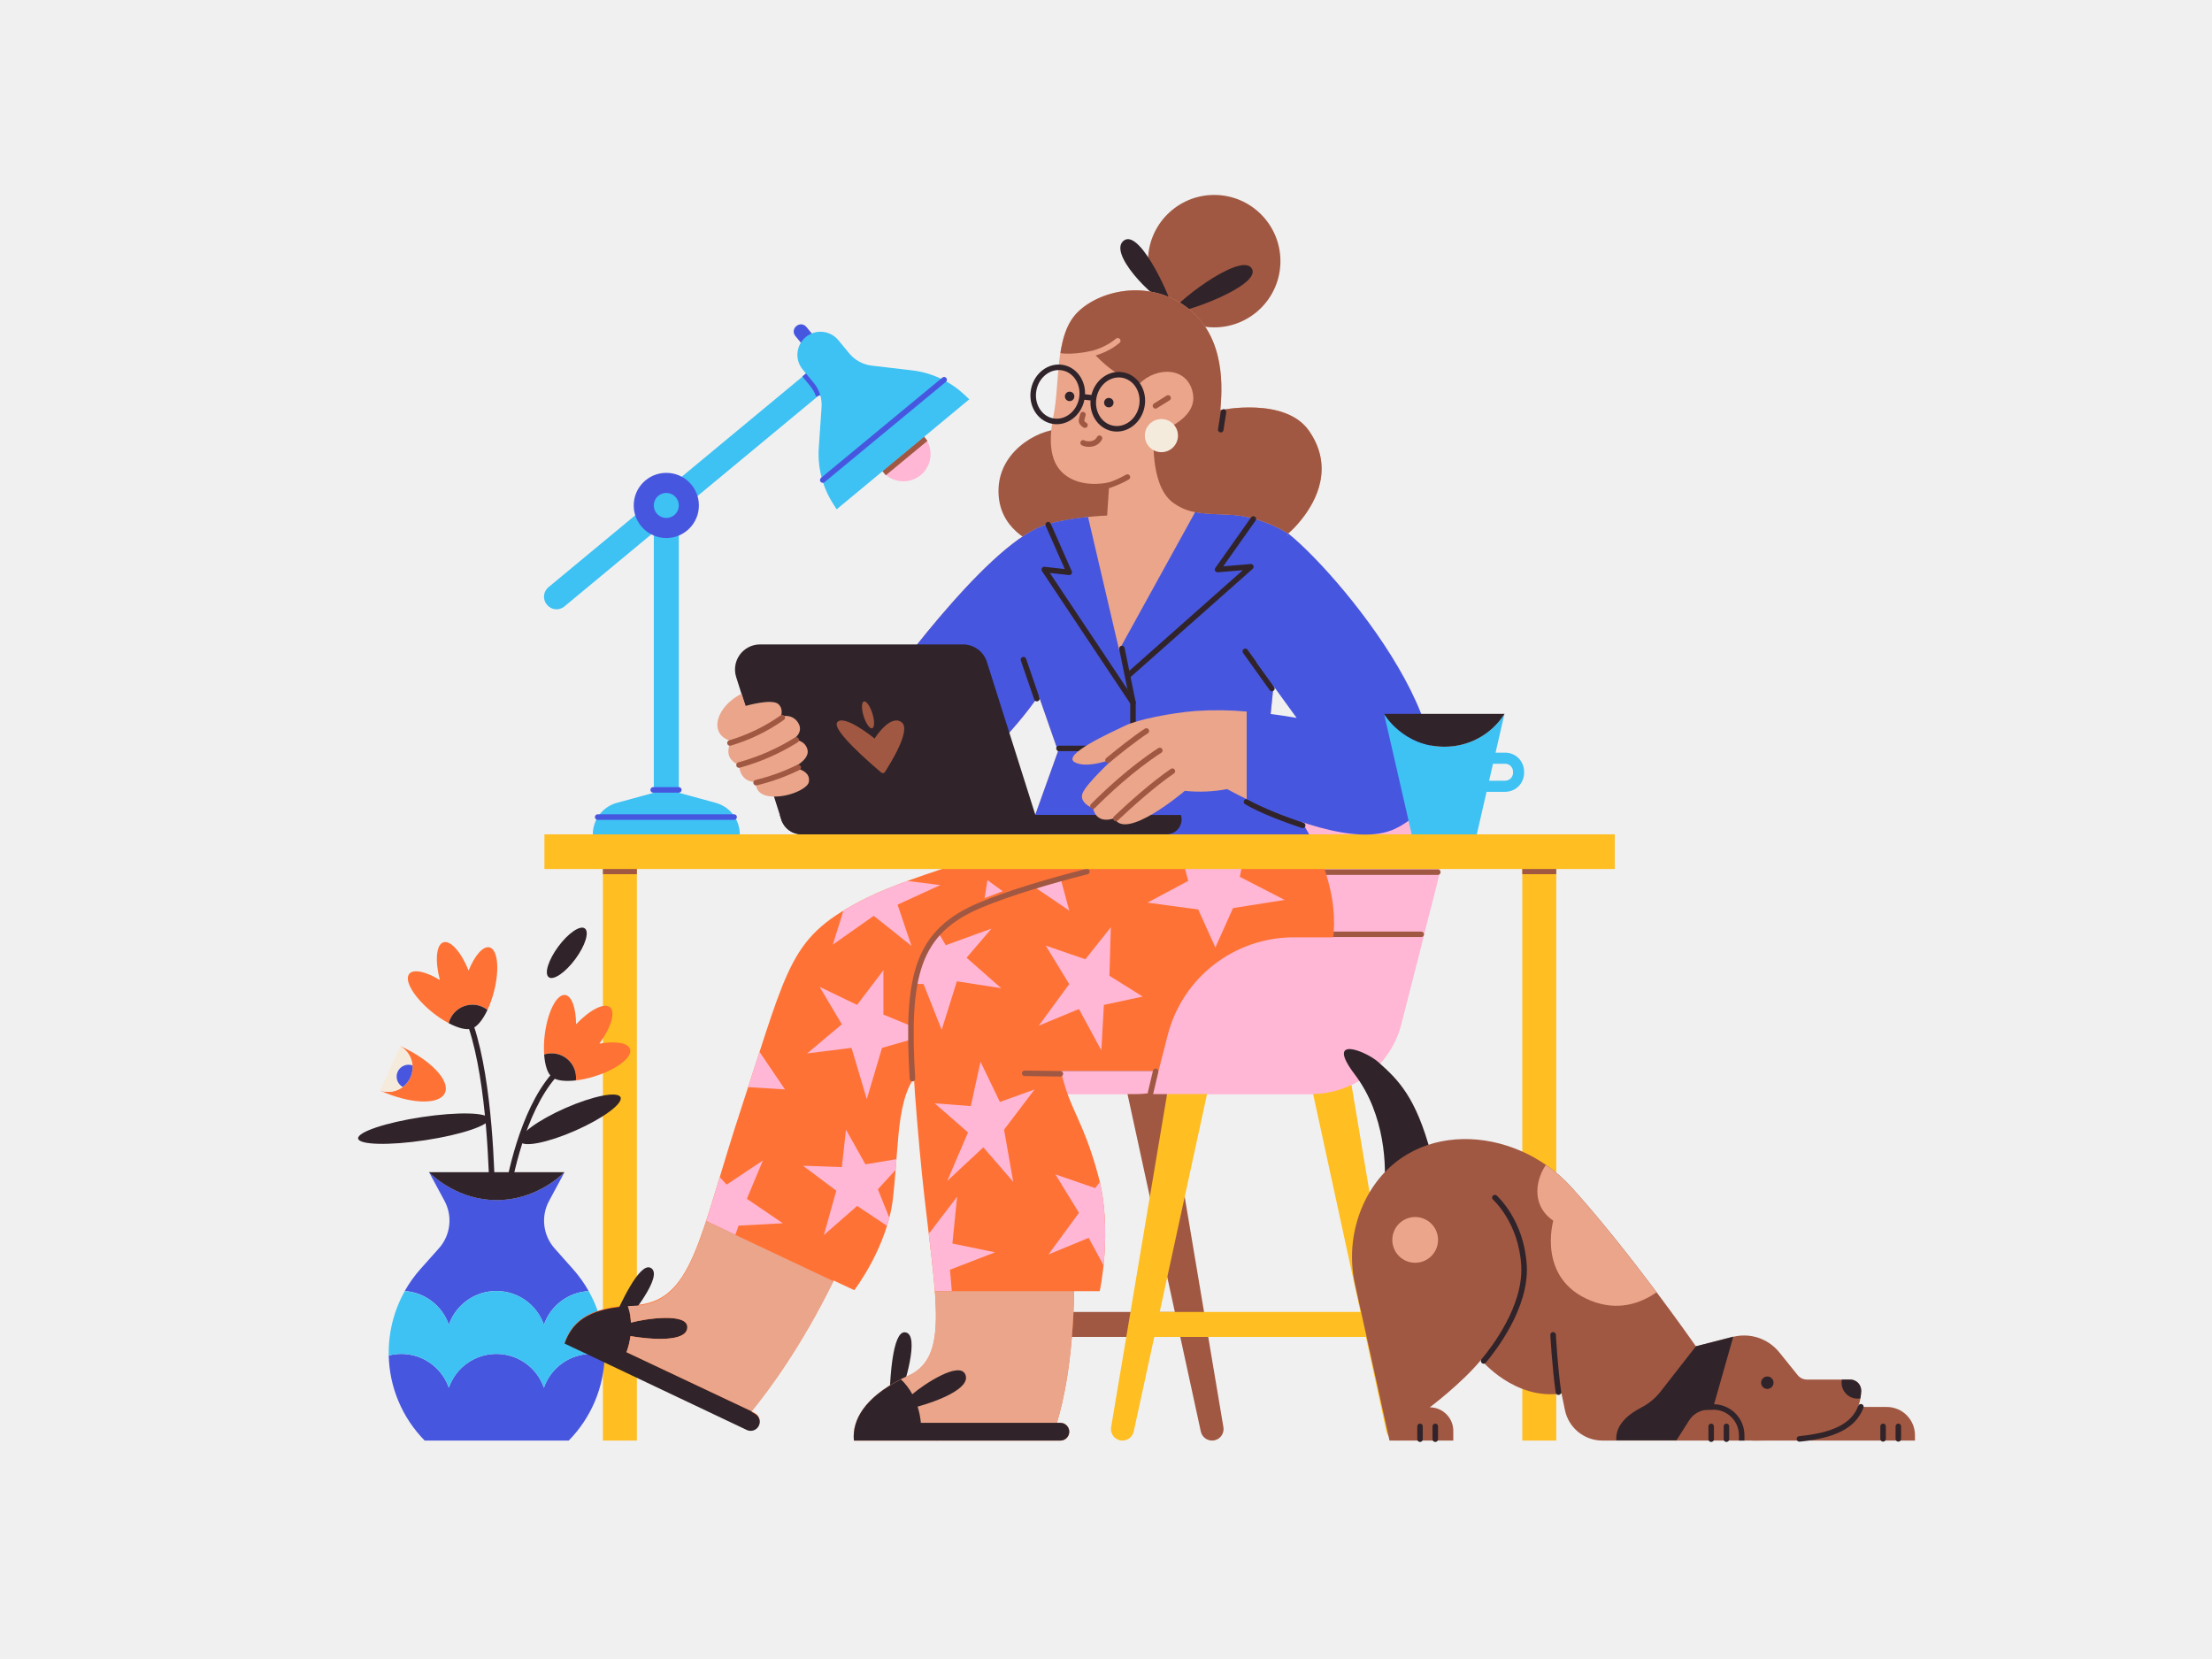
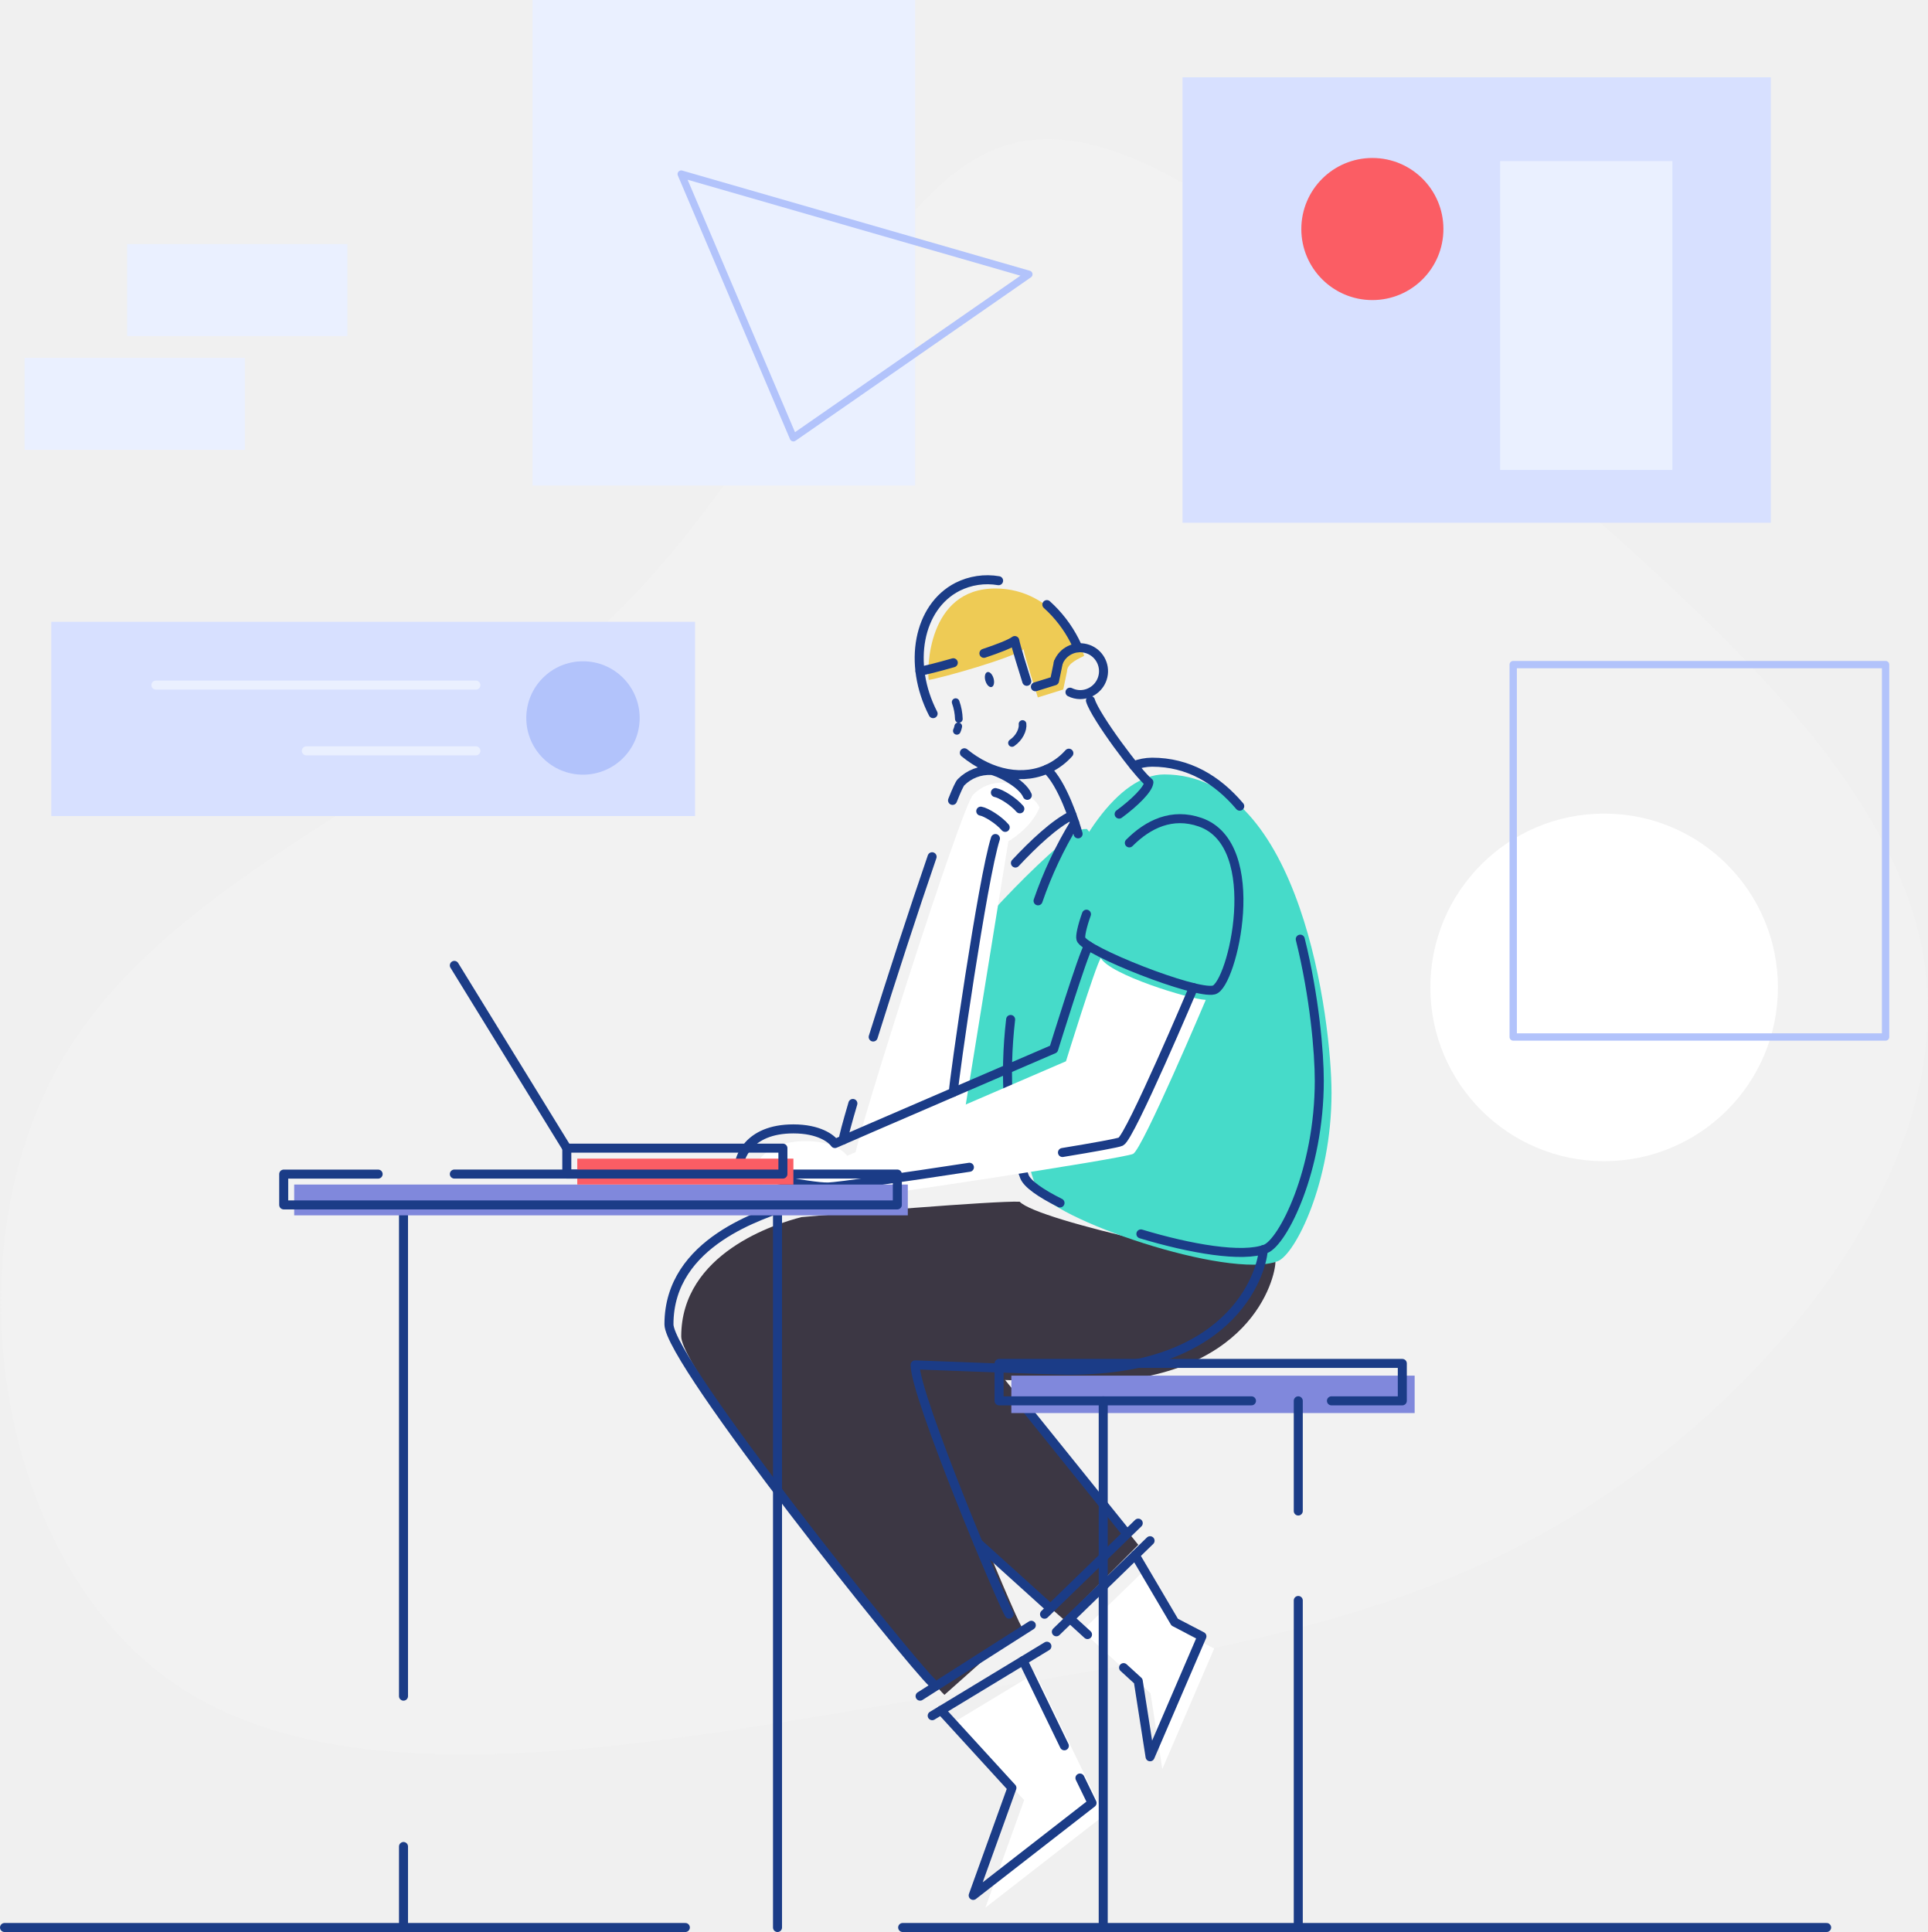
- <svg xmlns="http://www.w3.org/2000/svg" viewBox="0 0 1600 1200">
+ <svg xmlns="http://www.w3.org/2000/svg" viewBox="0 0 788.89 790.5">
  <defs>
-     <style>.cls-1{fill:#ffbe21;}.cls-12,.cls-14,.cls-16,.cls-17,.cls-18,.cls-19,.cls-2,.cls-20,.cls-6{fill:none;stroke-width:4px;}.cls-12,.cls-14,.cls-2{stroke:#a15842;}.cls-14,.cls-16,.cls-18,.cls-19,.cls-2,.cls-20,.cls-6{stroke-miterlimit:10;}.cls-3{fill:#4756df;}.cls-4{fill:#30242a;}.cls-5{fill:#3ec1f3;}.cls-17,.cls-20,.cls-6{stroke:#30242a;}.cls-12,.cls-14,.cls-16,.cls-17,.cls-19,.cls-6{stroke-linecap:round;}.cls-7{fill:#ff7235;}.cls-8{fill:#f5ebdd;}.cls-9{fill:#4856df;}.cls-10{fill:#ffb7d5;}.cls-11{fill:#a15842;}.cls-12,.cls-17{stroke-linejoin:round;}.cls-13{fill:#eaa58b;}.cls-15{fill:#eaa58a;}.cls-16{stroke:#eaa58b;}.cls-18,.cls-19{stroke:#4756df;}</style>
+     <style>.cls-1{fill:#f2f2f2;}.cls-2{fill:#d7e0ff;}.cls-3{fill:#eaf0ff;}.cls-4{fill:#fb5d64;}.cls-5{fill:#fff;}.cls-13,.cls-15,.cls-6,.cls-7{fill:none;stroke-linecap:round;stroke-linejoin:round;}.cls-6{stroke:#b2c3fb;stroke-width:3px;}.cls-13,.cls-7{stroke:#1b3c87;}.cls-15,.cls-7{stroke-width:3.69px;}.cls-8{fill:#eecb55;}.cls-9{fill:#46dbc9;}.cls-10{fill:#3c3744;}.cls-11{fill:#8088dc;}.cls-12{fill:#1b3c87;}.cls-13{stroke-width:3.14px;}.cls-14{fill:#b2c3fb;}.cls-15{stroke:#eaf0ff;}</style>
  </defs>
-   <g id="Layer_7" data-name="Layer 7">
-     <rect class="cls-1" x="436.11" y="624.57" width="24.56" height="417.43" />
-     <line class="cls-2" x1="460.68" y1="630.31" x2="436.11" y2="630.31" />
-     <path class="cls-3" d="M324.66,958.24a36.41,36.41,0,0,1,68.76,0,36.41,36.41,0,0,1,32.37-24.37,90.7,90.7,0,0,0-11.42-16L401.15,903a30.12,30.12,0,0,1-4-34.33l11.22-20.85h0c-3.15,3.17-21.36,20.22-49,20.22s-45.85-17.05-49-20.22h-.05l11.23,20.85A30.1,30.1,0,0,1,317.43,903l-13.21,14.81a91.09,91.09,0,0,0-11.45,16A36.42,36.42,0,0,1,324.66,958.24Z" />
-     <path class="cls-3" d="M427.8,979.31a36.41,36.41,0,0,0-34.38,24.44,36.4,36.4,0,0,0-68.76,0,36.43,36.43,0,0,0-43.48-23.29,90.57,90.57,0,0,0,26,61.54H411.37a90.57,90.57,0,0,0,26-61.4A36.22,36.22,0,0,0,427.8,979.31Z" />
-     <path class="cls-4" d="M359.29,868.08c27.64,0,45.85-17.05,49-20.22h-98C313.44,851,331.65,868.08,359.29,868.08Z" />
-     <path class="cls-5" d="M324.66,1003.75a36.4,36.4,0,0,1,68.76,0,36.4,36.4,0,0,1,44-23.15,90.7,90.7,0,0,0-11.61-46.73,36.41,36.41,0,0,0-32.37,24.37,36.41,36.41,0,0,0-68.76,0,36.42,36.42,0,0,0-31.89-24.34,90.68,90.68,0,0,0-11.59,46.56,36.43,36.43,0,0,1,43.48,23.29Z" />
-     <path class="cls-6" d="M366.55,865.22c2-12.24,11.09-60.76,33.95-87.13" />
-     <path class="cls-6" d="M356,865.57c-.15-13.9-1.58-82.15-15.15-122.87" />
-     <ellipse class="cls-4" cx="412.51" cy="809.71" rx="39.65" ry="8.92" transform="translate(-291.13 234.65) rotate(-23.75)" />
-     <ellipse class="cls-4" cx="409.98" cy="689.22" rx="21.94" ry="7.65" transform="translate(-387.93 608.94) rotate(-53.51)" />
-     <ellipse class="cls-4" cx="306.39" cy="816.37" rx="47.85" ry="8.45" transform="translate(-118.67 55.01) rotate(-8.6)" />
-     <path class="cls-7" d="M289.36,756.58l0,.07a17.69,17.69,0,0,1-14.44,32.15l0,.06c21.9,9.84,42.91,10.59,46.91,1.68S311.27,766.42,289.36,756.58Z" />
-     <path class="cls-7" d="M354.11,685.26c-4.66-1.21-10.72,5.84-15.15,16.75-5.33-13.25-13.06-22.12-18.27-20.4s-6.14,13.44-2.53,27.26c-10.06-6.12-19.12-8.18-22.15-4.43-3.86,4.78,3.58,17.18,16.62,27.71a74.71,74.71,0,0,0,11.92,7.94,17.68,17.68,0,0,1,28.05-9.6,75,75,0,0,0,4.66-13.08C361.47,701.2,360.06,686.8,354.11,685.26Z" />
-     <path class="cls-7" d="M455.77,758.87c-1.44-4.6-10.63-6-22.23-4,8.42-11.53,11.86-22.78,7.65-26.29s-14.66,1.9-24.48,12.27c-.12-11.78-3.17-20.56-7.95-21.15-6.09-.75-12.69,12.13-14.73,28.75a74.91,74.91,0,0,0-.44,14.33,17.68,17.68,0,0,1,23,18.73,75.87,75.87,0,0,0,13.57-3C446.13,773.54,457.6,764.73,455.77,758.87Z" />
-     <path class="cls-4" d="M410.31,766a17.66,17.66,0,0,0-16.72-3.25c.57,7.91,2.57,14,5.58,16.21,2.81,2.6,9.31,3.47,17.4,2.52A17.65,17.65,0,0,0,410.31,766Z" />
-     <path class="cls-4" d="M336.15,727.62a17.67,17.67,0,0,0-11.6,12.47c7,3.7,13.22,5.2,16.72,3.84,3.69-1,7.86-6.07,11.33-13.44A17.65,17.65,0,0,0,336.15,727.62Z" />
-     <path class="cls-8" d="M291.31,786.27a8.59,8.59,0,0,1,7.05-15.6,17.67,17.67,0,0,0-9-14L274.89,788.8A17.69,17.69,0,0,0,291.31,786.27Z" />
-     <path class="cls-9" d="M287.63,775.24a8.59,8.59,0,0,0,3.68,11,17.63,17.63,0,0,0,7.05-15.6A8.59,8.59,0,0,0,287.63,775.24Z" />
-     <path class="cls-10" d="M948.49,791.38H694.16l4.3-17.06H810.1L852.68,607.8a105.42,105.42,0,0,1,102.13-79.3h0c57.29,0,99.21,54,85,109.5l-26.31,102.89A67.12,67.12,0,0,1,948.49,791.38Z" />
-     <rect class="cls-11" x="768.14" y="876.96" width="18.06" height="162.09" transform="translate(-180.83 1735.17) rotate(-90)" />
-     <path class="cls-11" d="M884.92,1032.3,842.76,781.35H711.58L669.42,1032.3a8.33,8.33,0,0,0,8.22,9.7h0a8.34,8.34,0,0,0,8.14-6.56L741,781.35h72.38l55.2,254.09a8.33,8.33,0,0,0,8.14,6.56h0A8.33,8.33,0,0,0,884.92,1032.3Z" />
-     <rect class="cls-1" x="902.43" y="876.96" width="18.06" height="162.09" transform="translate(-46.55 1869.46) rotate(-90)" />
-     <path class="cls-1" d="M1019.2,1032.3,977,781.35H845.87L803.71,1032.3a8.33,8.33,0,0,0,8.22,9.7h0a8.32,8.32,0,0,0,8.13-6.56l55.2-254.09h72.39l55.2,254.09A8.33,8.33,0,0,0,1011,1042h0A8.33,8.33,0,0,0,1019.2,1032.3Z" />
-     <path class="cls-10" d="M886.71,740.89,902.79,678H796.22a94.11,94.11,0,0,0-91.17,70.78l-10.89,42.6H821.69A67.12,67.12,0,0,0,886.71,740.89Z" />
-     <line class="cls-12" x1="701.09" y1="772.65" x2="836.39" y2="772.65" />
-     <line class="cls-12" x1="810.58" y1="772.02" x2="834.29" y2="679.32" />
-     <line class="cls-12" x1="1028" y1="675.85" x2="964" y2="675.85" />
-     <line class="cls-12" x1="1040" y1="630.85" x2="958" y2="630.85" />
-     <path class="cls-7" d="M741.31,610.53S661.08,632.38,627,649.43c-56.19,28.09-56,46.63-90.26,150.42C505.11,895.77,501.63,942.26,458,944.1c-33.31,1.4-44.23,12.3-49.63,27.24l131.81,62.54a6.55,6.55,0,0,0,8.55-2.78h0a6.55,6.55,0,0,0-2.47-8.8l-2.77-1.6c12.25-14.84,35.88-46.46,59.44-94.49l15,7S642.16,901.72,646,866c5-46.13,2-77.22,23.07-95.27l245.7-160.24Z" />
-     <path class="cls-4" d="M445.05,951.51c2.61-5.43,17.11-38.51,25.45-34.51,10.85,5.2-17.31,38.41-17.31,38.41Z" />
-     <path class="cls-4" d="M408.36,971.81l131.81,62.53a6.54,6.54,0,0,0,6.08-11.57l-2.77-1.6.28-.34-90.6-42.77A56.18,56.18,0,0,0,456,966.44c13.56,2.35,41,4.88,41.14-6.43.15-10.54-29.82-6.31-40.77-3.33a44.65,44.65,0,0,0-2.34-11.89C423.82,946.87,413.54,957.47,408.36,971.81Z" />
-     <path class="cls-10" d="M627,649.43c-6.31,3.15-11.9,6.18-16.91,9.22l-7.69,24.63L632,662.43l27.29,21.76-10.06-29.83,30.91-14.16-23.89-3A297.55,297.55,0,0,0,627,649.43Z" />
-     <polygon class="cls-10" points="714.21 636.61 712.21 649.64 725.25 644.63 714.21 636.61" />
-     <polygon class="cls-10" points="639 701.79 619.95 726.86 592.87 713.83 608.91 740.9 583.84 761.96 615.93 757.95 626.97 795.06 638 757.95 673.1 747.92 639 733.88 639 701.79" />
-     <path class="cls-10" d="M531.9,893.21l2.34-6.68,32-1.7-26-17.7,11.58-27.73-26.19,17.46-5-5.4c-4,13.17-7.54,24.9-11,35.21l.16,0c.38-1.13.76-2.27,1.14-3.43Z" />
-     <path class="cls-13" d="M531.9,893.21l-21-9.93c-.38,1.16-.76,2.3-1.14,3.43-12.69,37.8-24.25,56.7-51.74,57.86-1.35,0-2.65.13-3.93.22a44.65,44.65,0,0,1,2.34,11.89c11-3,40.92-7.21,40.77,3.33-.16,11.31-27.58,8.78-41.14,6.43a56.18,56.18,0,0,1-2.87,11.62l90.6,42.77c12.32-15,35.75-46.46,59.13-94.09Z" />
-     <path class="cls-10" d="M611.92,817.12l-3,27.08-28.08-1,24.07,18.06-9,32.09L620,872.28l21.65,14.44q.9-2.87,1.65-5.81L635,860.24l12.86-14.09c.21-2.62.41-5.2.6-7.71L626,842.19Z" />
-     <path class="cls-10" d="M549.37,760.83c-2.53,7.82-5.25,16.31-8.25,25.54L567.8,788Z" />
-     <path class="cls-4" d="M643.58,1005.13c.42-6,1.73-42.1,10.95-41.45,12,.84-1.95,42.08-1.95,42.08Z" />
-     <path class="cls-7" d="M865.67,612s-100.29,18.6-155.45,41.66c-55.69,23.29-55.15,64.65-45.13,177,9,100.58,25.08,149.42-8,164.46-30.34,13.8-40.88,31.1-39.44,46.92H767a6.41,6.41,0,0,0,6.41-6.41h0a6.41,6.41,0,0,0-6.41-6.41h-2.52c4.71-15.41,11.54-45.49,12.48-95.27h18.52s9.52-44-1-83.24c-11-41.11-21.06-48.13-27.07-76.21h89.87c68.63,0,120-63.48,105.07-130.46-4.66-20.93-11.42-32-11.42-32Z" />
-     <polygon class="cls-10" points="803.49 670.7 785.08 693.86 756.41 684.01 773.4 711.82 751.34 741.91 780.42 729.87 796.63 759.75 798.47 726.86 826.55 720.85 802.49 705.8 803.49 670.7" />
-     <path class="cls-10" d="M763.43,849.48l17,27.81-22.06,30.09,29.08-12,10.78,19.87c1.58-15.44,2.36-38.28-2.68-60.21l-3.44,4.33Z" />
-     <path class="cls-10" d="M688.45,933.91l-1.29-15.5,32.56-12.56-30.82-6.39,3.4-33.83-20,26.17-.6-.25c1.92,16.15,3.6,30.26,4.54,42.47v-.11Z" />
-     <path class="cls-13" d="M767,1029.18h-2.52c4.71-15.41,11.54-45.49,12.48-95.27H676.21V934c.08,1,.15,2,.22,3,0,.09,0,.19,0,.28,2.09,31.25-1.32,49.53-19.38,57.74-30.34,13.8-40.88,31.1-39.44,46.92H767a6.41,6.41,0,0,0,0-12.82Z" />
-     <polygon class="cls-10" points="900.72 614.59 854.65 618.67 859.45 637.19 829.98 652.91 866.69 657.82 879.11 685.33 891.88 656.84 929.22 650.94 896.79 634.24 900.72 614.59" />
-     <path class="cls-10" d="M681.14,744.91l11-35.1,32.09,5-25.07-22.06,18-21.06-33.09,12-5.29-9.07c-8.51,9.64-13.65,21.61-16.4,37l5.64.18Z" />
-     <path class="cls-10" d="M767,634.8c-6.77,1.88-13.51,3.85-20.09,5.88l26.51,18Z" />
-     <polygon class="cls-10" points="723.26 797.06 709.22 767.98 702.2 800.07 676.13 798.07 700.19 819.13 685.15 854.23 711.26 829.89 732.9 854.84 726.27 817.12 748.33 788.04 723.26 797.06" />
-     <path class="cls-4" d="M663.73,1017.45c13.26-3.66,39.14-13.08,34.46-23.37-4.36-9.6-29.66,7-38.29,14.39a44.19,44.19,0,0,0-8.25-10.78c-26.18,13.33-35.37,29.47-34,44.31H767a6.41,6.41,0,0,0,6.41-6.41h0a6.41,6.41,0,0,0-6.41-6.41H666.1A56.84,56.84,0,0,0,663.73,1017.45Z" />
-     <line class="cls-14" x1="767" y1="776.71" x2="741.18" y2="776.35" />
-     <path class="cls-14" d="M786.2,630.42c-26.75,6.82-55.34,15.19-77,24.23C663,674,655.51,705.76,660,780.24" />
-     <rect class="cls-1" x="1101.12" y="624.57" width="24.56" height="417.43" />
-     <line class="cls-2" x1="1125.68" y1="630.31" x2="1101.12" y2="630.31" />
-     <path class="cls-11" d="M769.39,310.68c-14-2-46.07,13.05-47.13,42.8s25.5,39.31,29.75,41.44l61.63-9.57,4.25-68Z" />
-     <circle class="cls-11" cx="878.27" cy="188.9" r="47.9" />
-     <path class="cls-4" d="M847.2,221.84c2.92,1.35-21.67-57-34.22-47.9C801.17,182.53,832.37,215,847.2,221.84Z" />
-     <path class="cls-4" d="M848.56,225.41c2.68,3.2,65.42-18.75,56.74-31.41C897,181.82,845.88,222.2,848.56,225.41Z" />
-     <path class="cls-13" d="M931.85,385.89s42.12-35.1,15-74.21c-17.26-24.93-64.19-15-64.19-15,1.14-13.69,4.86-53.13-24.8-74.8s-67.29-10.26-81,6.84-10.26,49.05-14.82,71.86-1.52,38.32,12.54,45.62c12.79,6.64,27.84,2.63,27.84,2.63l-1.6,24.07s-29,1.09-46.77,7.52C711.23,395.92,636,502.22,636,502.22c-47.13-2-91.26-4-91.26-4l23.07,68.2s58.16,19.05,100.28,8c42.73-11.19,83.24-71.2,83.24-71.2l14,40.11-24.07,67.19h209.6l-35.1-62.18C921.83,493.2,931.85,385.89,931.85,385.89Z" />
-     <path class="cls-3" d="M864.5,370.4l-55,99.73L787,373.9c-9.89,1-23.07,2.94-32.85,6.48C711.23,395.92,636,502.22,636,502.22c-47.13-2-91.26-4-91.26-4l23.07,68.2s58.16,19.05,100.28,8c42.73-11.19,83.24-71.2,83.24-71.2l14,40.11-24.07,67.19h209.6l-35.1-62.17c6-55.16,16-162.47,16-162.47a97.26,97.26,0,0,0-30.08-12C889.71,371.18,876.55,372.79,864.5,370.4Z" />
-     <path class="cls-4" d="M579.67,603.51H753.35L713.86,478.79a18.13,18.13,0,0,0-17.29-12.67H549.79a18.13,18.13,0,0,0-17.29,23.62l32.64,103.14A15.24,15.24,0,0,0,579.67,603.51Z" />
-     <path class="cls-11" d="M605.55,522.54c4.61-6.3,25.52,10.34,27.06,11.71.8-1.37,11.69-18,19.67-11.71,6.93,5.46-8.3,29.85-12.35,36.07a1.81,1.81,0,0,1-2.69,0C629.85,552.39,601.55,528,605.55,522.54Z" />
-     <ellipse class="cls-11" cx="627.86" cy="517.12" rx="3.31" ry="10.13" transform="translate(-125.36 210.07) rotate(-17.3)" />
-     <path class="cls-4" d="M854.2,589.47a10.79,10.79,0,0,1-10.28,14H579.67a15.24,15.24,0,0,1-14.53-10.63l-1.08-3.41Z" />
-     <rect class="cls-1" x="393.79" y="603.51" width="774.21" height="25.07" />
-     <path class="cls-10" d="M1013.49,740.89,1029.57,678h-93.8a94.1,94.1,0,0,0-91.16,70.78l-10.9,42.6H948.46A67.13,67.13,0,0,0,1013.49,740.89Z" />
-     <line class="cls-12" x1="835.93" y1="774.89" x2="832.22" y2="790.57" />
-     <path class="cls-15" d="M536.38,501.83c-11.67,5.83-17.5,15.55-17.5,22.36C518.88,534.13,529,536,529,536s-7.55,11.87,5.58,17.44c0,0,0,12.22,12.23,12.22,0,0-1.62,9.53,11.14,10.43s25.89-5.76,27-10.07c1.27-5.09-2.16-9.35-11.42-10.7,0,0,12.5-5.84,10.52-13.21s-10.43-7.2-10.43-7.2,8.09-4.85,3.77-12-12.58-4.67-12.58-4.67,2.16-5-1.62-8.81c-4.5-4.5-23.85,1.18-23.85,1.18Z" />
-     <path class="cls-14" d="M546.9,566.13a145.84,145.84,0,0,0,30.46-11" />
-     <path class="cls-14" d="M534.55,553.38a156,156,0,0,0,41.38-18.13" />
-     <path class="cls-14" d="M528,537.42a129.2,129.2,0,0,0,37.84-18.33" />
-     <path class="cls-11" d="M946.9,311.68c-17.26-24.93-64.19-15-64.19-15,1.14-13.69,4.86-53.13-24.8-74.8s-67.29-10.26-81,6.84c-5.58,7-8.31,16.42-9.9,26.7,9.1,1.53,22.45-1.6,22.45-1.6,18.25,20.53,34.6,23.79,34.6,23.79,12.77-12.77,35.17-12.35,38.81,7,3.78,20.09-28.31,29.12-28.31,29.12s-3,36.1,13,49.14a37.57,37.57,0,0,0,16.89,7.57c12,2.39,25.21.78,37.27,3.46a97.26,97.26,0,0,1,30.08,12,77,77,0,0,0,10-10.66C952.32,361.9,964.9,337.68,946.9,311.68Z" />
-     <path class="cls-16" d="M808.5,246.5c-6,5-13,8-21.06,10" />
-     <path class="cls-14" d="M802.09,351.08a74.52,74.52,0,0,0,13.41-6" />
-     <line class="cls-14" x1="835.79" y1="293.56" x2="844.91" y2="287.86" />
-     <path class="cls-14" d="M783.46,320.33c1.89,1.17,9,2.08,11.82-3.35" />
-     <circle class="cls-4" cx="802.04" cy="291.25" r="3.42" />
-     <circle class="cls-4" cx="773.69" cy="286.72" r="3.42" />
-     <path class="cls-14" d="M783.32,299.93c-.68,2.15-1.27,4.49-.88,5.27a5.76,5.76,0,0,0,2.34,2.33" />
-     <circle class="cls-8" cx="840.08" cy="315.09" r="11.98" />
-     <ellipse class="cls-6" cx="765.02" cy="285.23" rx="19.65" ry="17.69" transform="translate(339 981.73) rotate(-78.99)" />
-     <ellipse class="cls-6" cx="808.47" cy="290.56" rx="19.65" ry="17.69" transform="translate(368.92 1028.69) rotate(-78.99)" />
-     <line class="cls-6" x1="783.27" y1="287.03" x2="790.18" y2="287.77" />
-     <line class="cls-6" x1="885" y1="298" x2="883.01" y2="310.8" />
-     <line class="cls-17" x1="740.31" y1="477.15" x2="749.99" y2="505.32" />
-     <line class="cls-17" x1="791.45" y1="541.33" x2="766" y2="541.33" />
-     <polyline class="cls-17" points="811.51 469.13 819.53 508.24 819.53 544.34" />
-     <polyline class="cls-17" points="758.17 379.51 773.4 413.97 755.35 411.97 819.53 508.24" />
-     <polyline class="cls-17" points="906.56 375.41 880.71 411.97 904.78 409.96 816.52 488.18" />
-     <line class="cls-17" x1="920" y1="498" x2="900.77" y2="471.14" />
-     <path class="cls-17" d="M942.25,597c-10.47-3.49-29.26-10.23-40.59-17" />
-     <circle class="cls-10" cx="653.45" cy="328.5" r="19.67" />
-     <rect class="cls-3" x="571.01" y="241.44" width="27.94" height="10.32" rx="5" transform="translate(401.35 -361.09) rotate(50.33)" />
-     <path class="cls-5" d="M615.26,267l-11.52-13.9L396.67,424.8a8.85,8.85,0,0,0-1.16,12.46l.23.28a8.84,8.84,0,0,0,12.45,1.16L472.93,385V573.43H491V370Z" />
-     <path class="cls-18" d="M581.89,271l5.77,7a24.76,24.76,0,0,1,4.5,8.22" />
-     <circle class="cls-3" cx="481.96" cy="365.6" r="23.57" />
-     <circle class="cls-5" cx="481.96" cy="365.6" r="9.06" />
-     <line class="cls-2" x1="669.6" y1="317.33" x2="639.45" y2="342.25" />
-     <path class="cls-5" d="M630.54,264.48a24.82,24.82,0,0,1-16.22-8.82l-8-9.67a16.7,16.7,0,0,0-23.5-2.19h0a16.68,16.68,0,0,0-2.19,23.49l8,9.7a24.81,24.81,0,0,1,5.63,17.52l-2,29.24a66.91,66.91,0,0,0,10.36,40.64l2.56,4,95.93-79.57-3.44-3.23a66.88,66.88,0,0,0-38-17.71Z" />
-     <path class="cls-5" d="M491,573.43H472.93l-26.71,7.28a23.63,23.63,0,0,0-17.41,22.8h106.3a23.63,23.63,0,0,0-17.42-22.8Z" />
-     <line class="cls-19" x1="682.91" y1="274.67" x2="595.12" y2="347.23" />
-     <line class="cls-19" x1="472.49" y1="571.36" x2="491" y2="571.36" />
-     <line class="cls-19" x1="432.32" y1="591.01" x2="531" y2="591.01" />
-     <path class="cls-4" d="M1001.06,861.49c2-17,1-55.16-21.06-84.24s8-17,17-9c14.4,12.8,27.08,25.07,38.11,66.19Z" />
-     <path class="cls-11" d="M1267.43,1042h117.73v-3.85a20.47,20.47,0,0,0-20.47-20.46h-97.87Z" />
-     <path class="cls-11" d="M980.24,929.6l24.83,112.4h46.14v-7a17.05,17.05,0,0,0-17-17.05h0s23.06-17.29,37.1-34.34c0,0,24.07,29.33,58.17,24.31l2.47,12A27.67,27.67,0,0,0,1159,1042h111.83c49.6,0,74-7.57,75.4-35.81a8,8,0,0,0-8-8.32h-31.22a8.6,8.6,0,0,1-6.71-3.21l-13.29-16.49A32.76,32.76,0,0,0,1253.44,967l-26.73,6.83s-47.36-68.06-90.26-115.33c-41-45.13-118.12-50-148.5,8.78A92.39,92.39,0,0,0,980.24,929.6Z" />
-     <path class="cls-20" d="M1259.8,1042v-3.85a20.46,20.46,0,0,0-20.47-20.46H1225.7" />
-     <path class="cls-6" d="M1073.17,984.41c7-8.33,30.89-39,29.18-69-1.83-32.1-21.06-49.14-21.06-49.14" />
-     <path class="cls-6" d="M1123.41,965.54s1.28,23.73,3.85,41.45" />
-     <line class="cls-6" x1="1027.14" y1="1031.73" x2="1027.14" y2="1041" />
-     <line class="cls-6" x1="1038.17" y1="1031.73" x2="1038.17" y2="1041" />
-     <line class="cls-6" x1="1237.74" y1="1031.73" x2="1237.74" y2="1041" />
-     <line class="cls-6" x1="1248.77" y1="1031.73" x2="1248.77" y2="1041" />
-     <circle class="cls-4" cx="1278.35" cy="1000.14" r="4.51" />
-     <path class="cls-4" d="M1253.74,966.91l0-.12-27.07,7,26.73-6.83Z" />
-     <path class="cls-4" d="M1187.12,1018.14c-7.84,4-18.92,11.83-18,23.69h43.54l9.15-14.43a16.59,16.59,0,0,1,14-7.71h2.91l14.92-52.48-.22-.23-26.73,6.83-25.59,32.78A42.16,42.16,0,0,1,1187.12,1018.14Z" />
-     <path class="cls-13" d="M1123.53,883s-12.11,41.92,27,57.75c19.83,8,36.3,1.93,47.73-6-17.27-23-40.12-52.28-61.82-76.2a105.15,105.15,0,0,0-18.22-15.91C1112.3,850.7,1105.82,870.64,1123.53,883Z" />
-     <circle class="cls-13" cx="1023.63" cy="896.85" r="16.55" />
-     <path class="cls-4" d="M1338.27,997.87h-6a11.56,11.56,0,0,0,11.31,13.8,11.16,11.16,0,0,0,2.1-.2,43,43,0,0,0,.59-5.28A8,8,0,0,0,1338.27,997.87Z" />
-     <line class="cls-6" x1="1362.09" y1="1031.73" x2="1362.09" y2="1040.77" />
-     <line class="cls-6" x1="1373.12" y1="1031.73" x2="1373.12" y2="1040.77" />
-     <path class="cls-17" d="M1301.57,1040.8c24.52-2.47,39.14-9.11,44.45-23.24" />
-     <path class="cls-15" d="M901.77,514.67a237.33,237.33,0,0,0-37.11-.41c-17.68,1.45-41.45,6.08-51,10.7s-46.12,20.93-36.27,26.4c9,5,27.88-2.52,27.88-2.52s-18.84,17.32-22.08,24.57,7.47,11.32,7.47,11.32c2.82,12.38,15.44,7.06,15.44,7.06C814.05,608.7,857,572.06,857,572.06a105.64,105.64,0,0,0,30.63-1.29s5.44,3.05,14.17,7.29Z" />
-     <path class="cls-3" d="M1009.07,599.5C1089.3,561.39,973,419,931.85,385.89l-23.06,93.27,29.08,40.11c-12.74-2.2-24.92-3.71-36.1-4.6v63.39C927.23,590.44,980.73,613,1009.07,599.5Z" />
-     <path class="cls-14" d="M801.43,549.89c7.12-5.89,18.94-15.41,27.76-21.15" />
-     <path class="cls-14" d="M838.91,542.81c-20.49,13.27-39.16,31-48.4,40.28" />
-     <path class="cls-14" d="M848,557.82C834,567.43,817.75,582,807.14,592" />
-     <path class="cls-5" d="M1088.7,552.43a5.73,5.73,0,0,1,5.72,5.72V559a5.73,5.73,0,0,1-5.72,5.72h-29.47V552.43h29.47m0-8h-36.39a1.08,1.08,0,0,0-1.08,1.09v26.15a1.08,1.08,0,0,0,1.08,1.08h36.39A13.72,13.72,0,0,0,1102.42,559v-.88a13.72,13.72,0,0,0-13.72-13.72Z" />
-     <path class="cls-5" d="M1044.7,540.12c-29.8,0-43.57-23.75-43.57-23.75l20,87.14h47.08l20-87.14A51.15,51.15,0,0,1,1044.7,540.12Z" />
-     <path class="cls-4" d="M1044.7,540.12a51.15,51.15,0,0,0,43.57-23.75h-87.14S1014.9,540.12,1044.7,540.12Z" />
+   <g id="Layer_2" data-name="Layer 2">
+     <g id="Layer_1-2" data-name="Layer 1">
+       <path class="cls-1" d="M613.77,177.9C693,247.24,779.71,319.11,788.16,399.22c8.67,80.32-61.3,168.89-140.56,218.57s-167.84,60.45-274.38,78C266.9,713.54,142.82,738.27,71,688.6s-91.53-173.76-46.72-253S178.54,322.07,250.41,252.52C322.28,183.19,356.52,78.77,409.58,60.16c53.06-18.81,124.93,48.41,204.19,117.74" />
+       <rect class="cls-2" x="483.88" y="31.63" width="240.72" height="182.26" />
+       <rect class="cls-3" x="613.84" y="65.9" width="70.49" height="126.38" />
+       <path class="cls-4" d="M590.63,93.7a29.07,29.07,0,1,1-29.06-29.06A29.06,29.06,0,0,1,590.63,93.7" />
+       <path class="cls-5" d="M727.51,404a71.11,71.11,0,1,1-71.11-71.11A71.11,71.11,0,0,1,727.51,404" />
+       <rect class="cls-6" x="619.19" y="271.93" width="152.37" height="152.37" />
+       <path class="cls-7" d="M369.36,788.66H747.44" />
+       <path class="cls-7" d="M1.85,788.66H280.44" />
+       <path class="cls-8" d="M436.62,274.66l-1.55,7.46-10.4,3.24s-5.15-16.06-5.86-19.69c-5,3.73-33.82,11.81-38.79,12.53-.69-3.87-.69-37.41,27.27-37.41,24.63,0,35.67,24.67,36.32,27.56-1.44.84-7,2.9-7,6.31" />
+       <path class="cls-9" d="M443.53,339.23c-6.25,0-51.61,45.77-53.47,55.35l-14.61,75.59L451.12,449l4.44-96.28-10.78-13.52Z" />
+       <path class="cls-5" d="M350.06,472.13c-.13-5.27,43.31-142.41,48.21-147.07a16.27,16.27,0,0,1,12.37-4.8c2.16.1,12.54,5,14.73,10.17-3.74,8.86-12.75,13.78-12.75,13.78L395.09,452.53Z" />
+       <path class="cls-10" d="M403,554.37l62.78,77.71-30.45,30.61-92.16-80.57,21.8-30Z" />
+       <path class="cls-10" d="M386.46,693.47C378,685.78,278.75,562.15,278.75,546.85c0-34.11,38.7-46.2,49.26-48.86,14.55-1.32,79.09-6.72,89.24-6.3,7.32,7.93,92.32,26.23,104.64,24.65,0,6.17-9.8,49.31-79.32,49.31-7.28,0-62.09-2.19-63.11-2.19,0,12.83,35.13,96.34,38.48,102" />
+       <path class="cls-9" d="M476.4,316.87c56.27,0,68.45,101.51,68.45,130.32,0,36.73-14.9,66.08-22,68.83-20.11,7.73-93.93-17.59-98.61-29.58-22.82-58.4,14.74-169.57,52.2-169.57" />
+       <path class="cls-7" d="M428.36,247.38a51.18,51.18,0,0,1,11.38,14.81q.74,1.44,1.38,2.88" />
+       <path class="cls-7" d="M381.82,292c-10.51-20.42-6.06-43.64,9.94-51.87a27.17,27.17,0,0,1,16.86-2.53" />
+       <path class="cls-7" d="M437.37,308.18a26.32,26.32,0,0,1-7.57,5.88c-10.92,5.62-24.4,2.8-35.19-6.05" />
+       <path class="cls-7" d="M433.05,271.08A9.59,9.59,0,1,1,442,284.21a9.43,9.43,0,0,1-4.17-1" />
+       <path class="cls-7" d="M441.15,341.18c-1.41-5.05-6.48-20.61-12.81-26.43" />
+       <path class="cls-7" d="M446.2,286.61c1.95,6.56,19.58,30.21,23.92,33.49-.26,2.85-5.87,8.36-12.18,13" />
+       <path class="cls-7" d="M423.67,281l7.83-2.43,1.55-7.47" />
+       <path class="cls-7" d="M402.61,267.32c5.82-1.94,10.79-3.87,12.63-5.23.51,2.64,3.38,11.86,4.9,16.68" />
+       <path class="cls-7" d="M376.44,274.62c1.92-.28,7.37-1.65,13.64-3.44" />
+       <path class="cls-7" d="M433.75,492.2c-7.9-3.94-13.39-7.77-14.56-10.77-7-18-8.33-41.05-5.65-64.3" />
+       <path class="cls-7" d="M532.05,384.27c5.86,23.5,7.79,46.45,7.79,57.91,0,36.74-14.9,66.09-22,68.83-9.43,3.63-30.65,0-51-6.14" />
+       <path class="cls-7" d="M463.92,313.3a21,21,0,0,1,7.48-1.44c14.83,0,26.6,7.06,35.89,18" />
+       <path class="cls-7" d="M424.76,368.59a163.24,163.24,0,0,1,15-31.9" />
+       <path class="cls-7" d="M389.77,327.49c1.66-4.2,2.88-6.85,3.49-7.44a16.27,16.27,0,0,1,12.37-4.8c2.16.1,12.54,5,14.73,10.17" />
+       <path class="cls-7" d="M357.3,424.3c7.37-23.56,16.73-52.37,24.11-73.75" />
+       <path class="cls-7" d="M345.05,466.41c0-1,1.47-6.53,3.94-14.92" />
+       <path class="cls-7" d="M407.31,324.3c2.14.34,7.31,3.49,10,6.64" />
+       <path class="cls-7" d="M401.32,331.89c2.13.34,7.31,3.49,10,6.64" />
+       <path class="cls-7" d="M390.09,446.94c.17-4.8,12-87.58,17.23-103.85" />
+       <path class="cls-7" d="M415.5,353.12c7.28-7.79,16.1-16.16,23.18-19.55" />
+       <path class="cls-7" d="M185.91,395l46,74.76" />
+       <path class="cls-7" d="M516.88,511.33c0,6.17-9.79,49.31-79.32,49.31-7.28,0-62.09-2.19-63.11-2.19,0,12.83,35.13,96.34,38.48,102" />
+       <path class="cls-7" d="M323,493c-10.21,3.82-49.27,14.75-49.27,48.86,0,15.3,99.23,138.93,107.71,146.62" />
+       <path class="cls-7" d="M376.49,694,422,665" />
+       <path class="cls-7" d="M381.45,702l46.93-28.43" />
+       <path class="cls-7" d="M400.22,631.33l29.16,26.35" />
+       <path class="cls-7" d="M417.33,573.17l43.4,53.91" />
+       <path class="cls-7" d="M465.76,623.21l-38.35,37.27" />
+       <path class="cls-7" d="M470.6,630.4l-38.35,37.27" />
+       <path class="cls-7" d="M165.11,755.52v33.14" />
+       <path class="cls-7" d="M165.11,493V694" />
+       <path class="cls-7" d="M318.15,493V788.66" />
+       <path class="cls-9" d="M496.12,341.43c26.79,9.32,13.15,66.7,5.61,68.64s-53-16.05-54.42-20.89,17.52-58.65,48.81-47.75" />
+       <path class="cls-7" d="M462.11,344.88c7.75-7.77,17.55-12.45,29-8.46,26.79,9.32,13.15,66.7,5.6,68.64s-53-16.05-54.42-20.89c-.34-1.14.45-5,2.28-10.12" />
+       <path class="cls-5" d="M450.44,392c-2.18,3.2-14.25,42.23-14.25,42.23S350.92,471,346.67,472.9c-1.55-2.12-6.65-6-17-6-18.95,0-22.23,12.57-22.23,15.27s28.81,8.7,36.54,8.51,115.82-16.63,119.68-18.56,29.73-63,29.73-63c-7-.37-39.27-10.36-42.93-17.11" />
+       <path class="cls-7" d="M396.68,477.6c-27.28,4.17-54,8-57.73,8.08-7.73.2-36.54-5.8-36.54-8.51s3.28-15.27,22.23-15.27c10.37,0,15.47,3.87,17,6,4.25-1.93,89.52-38.67,89.52-38.67s12.07-39,14.25-42.23" />
+       <path class="cls-7" d="M488.36,404.1s-25.86,61.09-29.73,63c-1.1.55-10.63,2.28-23.88,4.46" />
+       <rect class="cls-11" x="413.83" y="562.86" width="165.03" height="15.31" />
+       <path class="cls-7" d="M512.09,573.17H408.81V557.86h165v15.31h-29" />
+       <rect class="cls-11" x="120.38" y="484.67" width="251.09" height="12.6" />
+       <path class="cls-7" d="M185.91,480.38H367.18V493H116.09v-12.6h38.64" />
+       <rect class="cls-4" x="236.22" y="474.07" width="88.43" height="10.6" />
+       <rect class="cls-7" x="231.93" y="469.78" width="88.43" height="10.6" />
+       <path class="cls-5" d="M390.07,704.83l29,31.71-15.86,44,48.65-37.83-28.2-58.17" />
+       <path class="cls-7" d="M435.52,714.32,418.63,679.5" />
+       <path class="cls-7" d="M385.07,699.82l29,31.71-15.85,44,48.64-37.83L441.9,727.5" />
+       <path class="cls-5" d="M469.53,641.31l16.15,27.42,11.15,5.8-21.22,49.28-4.84-31-28-25.53" />
+       <path class="cls-7" d="M445,668.8l-7.15-6.53" />
+       <path class="cls-7" d="M464.52,636.31l16.15,27.41,11.15,5.81L470.6,718.81l-4.84-31-6-5.48" />
+       <path class="cls-7" d="M451.43,573.17v214" />
+       <path class="cls-7" d="M531.24,654.85V787.2" />
+       <path class="cls-7" d="M531.24,573.17v45.08" />
+       <path class="cls-12" d="M403.21,278.51c.49,1.7,1.63,2.86,2.55,2.59s1.28-1.85.79-3.54S404.93,274.7,404,275s-1.27,1.85-.79,3.54" />
+       <path class="cls-13" d="M392.11,297.2a8.15,8.15,0,0,1-.58,1.83" />
+       <path class="cls-13" d="M391.05,287.29a22.15,22.15,0,0,1,1.3,6.87" />
+       <path class="cls-13" d="M418.41,296.24c.29,2.24-1.28,5.72-4.31,7.75" />
+       <rect class="cls-2" x="20.98" y="254.42" width="263.43" height="79.48" />
+       <path class="cls-14" d="M261.75,293.76a23.2,23.2,0,1,1-23.2-23.19,23.2,23.2,0,0,1,23.2,23.19" />
+       <path class="cls-15" d="M194.73,280.31H63.79" />
+       <path class="cls-15" d="M194.73,307.22H125.35" />
+       <rect class="cls-3" x="217.9" width="156.56" height="198.66" />
+       <path class="cls-6" d="M278.75,71.23l45.9,107.89L421,112.23Z" />
+       <rect class="cls-3" x="52" y="99.87" width="90.15" height="37.65" />
+       <rect class="cls-3" x="10.05" y="146.41" width="90.15" height="37.65" />
+     </g>
  </g>
</svg>
